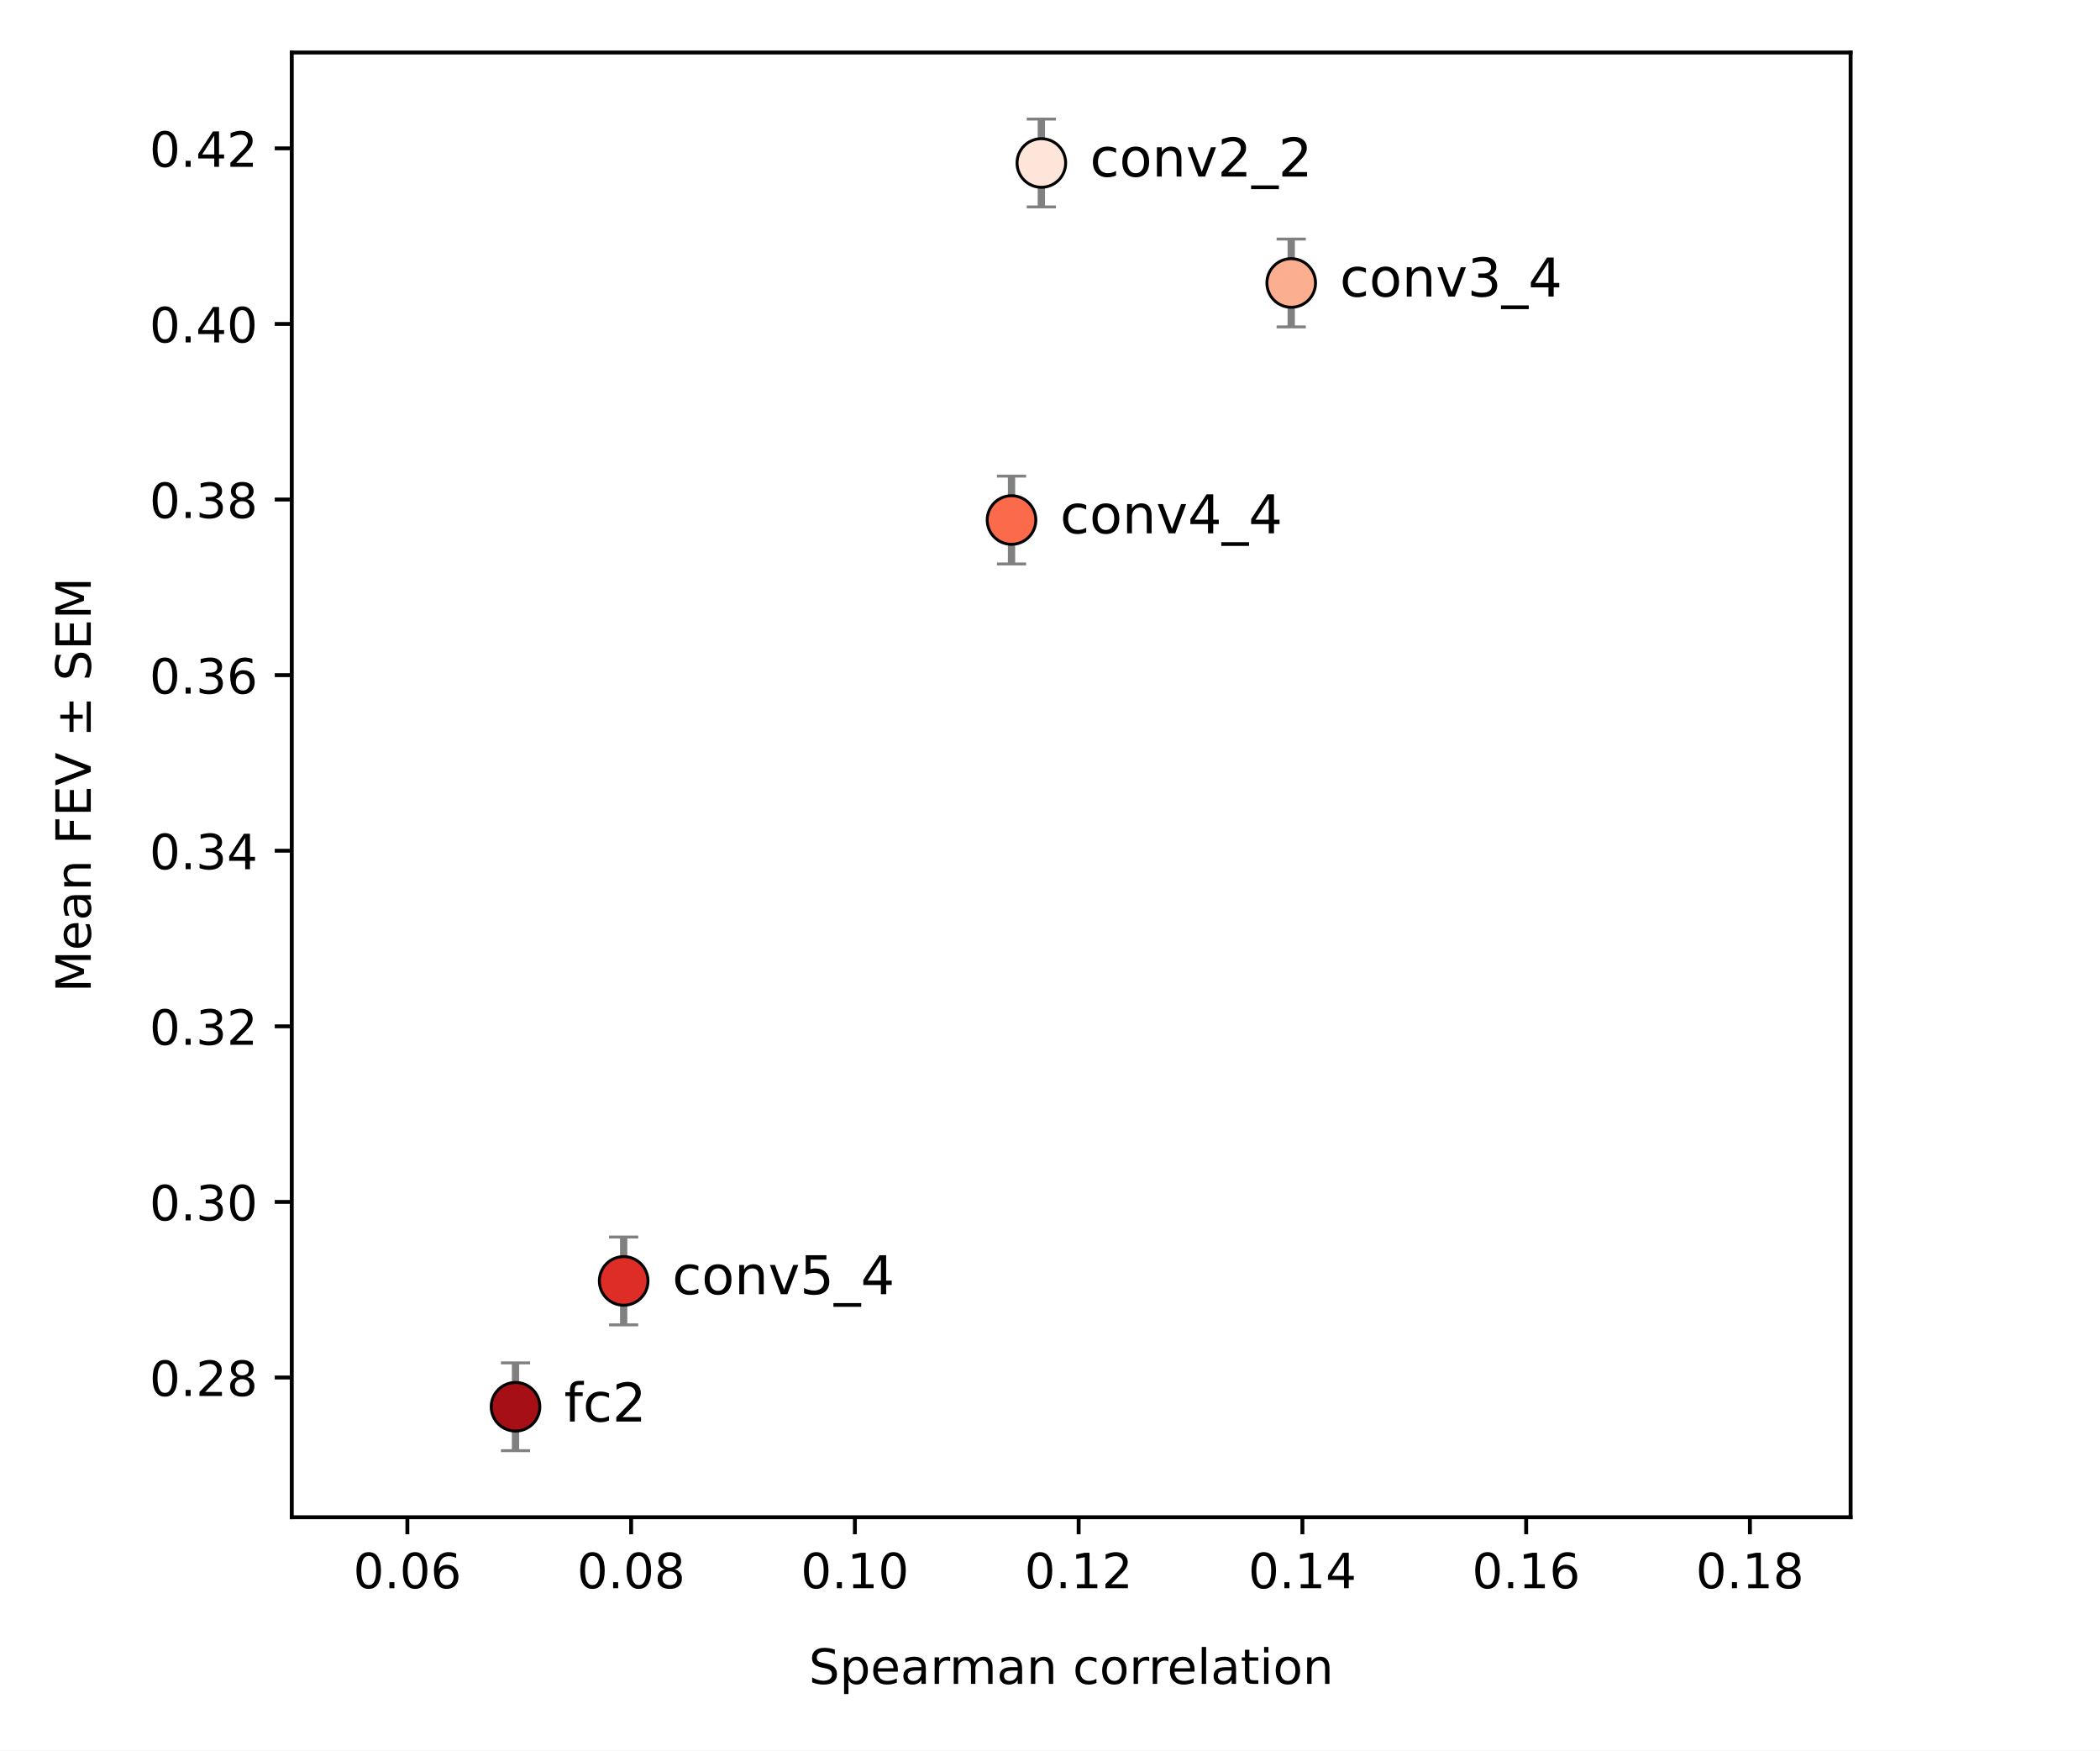
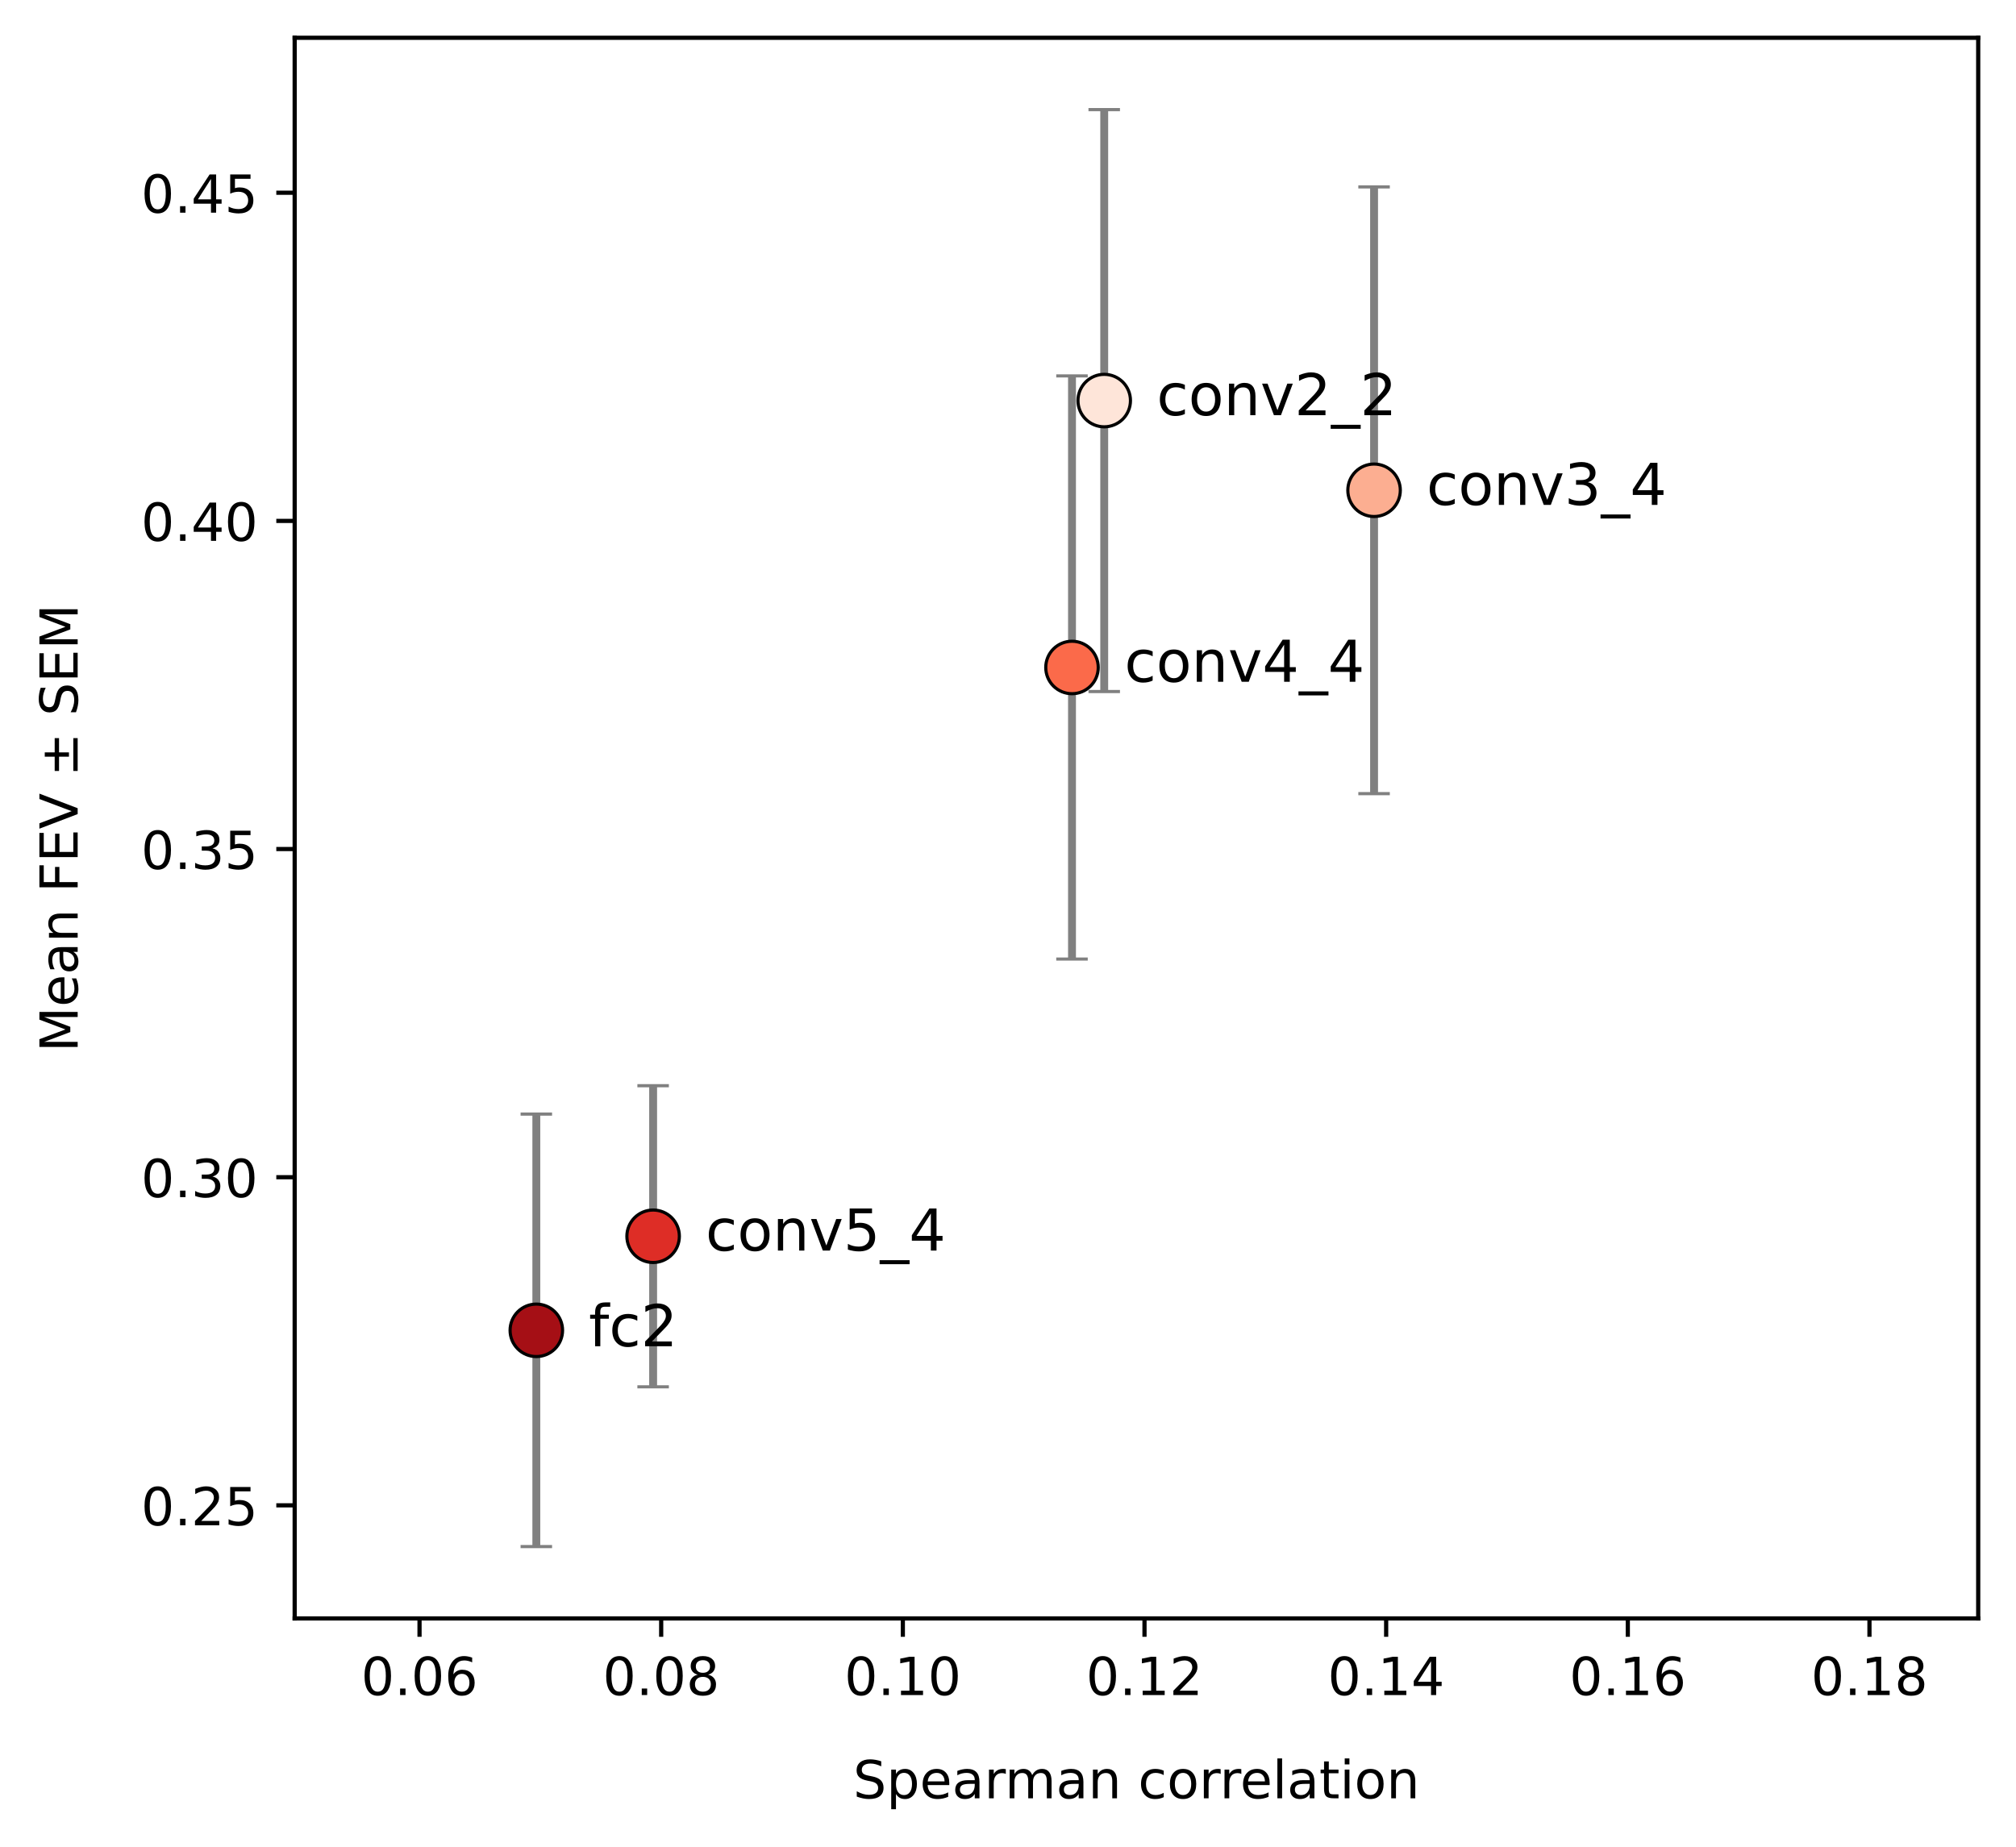
- <svg xmlns="http://www.w3.org/2000/svg" xmlns:xlink="http://www.w3.org/1999/xlink" width="432pt" height="360pt" viewBox="0 0 432 360" version="1.1">
+ <svg xmlns="http://www.w3.org/2000/svg" xmlns:xlink="http://www.w3.org/1999/xlink" width="384.112pt" height="351.996pt" viewBox="0 0 384.112 351.996" version="1.1">
  <defs>
    <style type="text/css">*{stroke-linejoin: round; stroke-linecap: butt}</style>
  </defs>
  <g id="figure_1">
    <g id="patch_1">
-       <path d="M 0 360  L 432 360  L 432 0  L 0 0  z " style="fill: #ffffff" />
+       <path d="M 0 351.996  L 384.112 351.996  L 384.112 0  L 0 0  z " style="fill: #ffffff" />
    </g>
    <g id="axes_1">
      <g id="patch_2">
-         <path d="M 60.02 312.04  L 380.698 312.04  L 380.698 10.8  L 60.02 10.8  z " style="fill: #ffffff" />
+         <path d="M 56.144 308.44  L 376.912 308.44  L 376.912 7.2  L 56.144 7.2  z " style="fill: #ffffff" />
      </g>
      <g id="matplotlib.axis_1">
        <g id="xtick_1">
          <g id="line2d_1">
            <defs>
-               <path id="ma562a781b1" d="M 0 0  L 0 3.5  " style="stroke: #000000; stroke-width: 0.8" />
+               <path id="m07a3a243c2" d="M 0 0  L 0 3.5  " style="stroke: #000000; stroke-width: 0.8" />
            </defs>
            <g>
-               <use xlink:href="#ma562a781b1" x="83.802" y="312.04" style="stroke: #000000; stroke-width: 0.8" />
+               <use xlink:href="#m07a3a243c2" x="79.933" y="308.44" style="stroke: #000000; stroke-width: 0.8" />
            </g>
          </g>
          <g id="text_1">
-             <g transform="translate(72.66954 326.6384) scale(0.1 -0.1)">
+             <g transform="translate(68.79997 323.0384) scale(0.1 -0.1)">
              <defs>
                <path id="DejaVuSans-30" d="M 2034 4250  Q 1547 4250 1301 3770  Q 1056 3291 1056 2328  Q 1056 1369 1301 889  Q 1547 409 2034 409  Q 2525 409 2770 889  Q 3016 1369 3016 2328  Q 3016 3291 2770 3770  Q 2525 4250 2034 4250  z M 2034 4750  Q 2819 4750 3233 4129  Q 3647 3509 3647 2328  Q 3647 1150 3233 529  Q 2819 -91 2034 -91  Q 1250 -91 836 529  Q 422 1150 422 2328  Q 422 3509 836 4129  Q 1250 4750 2034 4750  z " transform="scale(0.015625)" />
                <path id="DejaVuSans-2e" d="M 684 794  L 1344 794  L 1344 0  L 684 0  L 684 794  z " transform="scale(0.015625)" />
                <path id="DejaVuSans-36" d="M 2113 2584  Q 1688 2584 1439 2293  Q 1191 2003 1191 1497  Q 1191 994 1439 701  Q 1688 409 2113 409  Q 2538 409 2786 701  Q 3034 994 3034 1497  Q 3034 2003 2786 2293  Q 2538 2584 2113 2584  z M 3366 4563  L 3366 3988  Q 3128 4100 2886 4159  Q 2644 4219 2406 4219  Q 1781 4219 1451 3797  Q 1122 3375 1075 2522  Q 1259 2794 1537 2939  Q 1816 3084 2150 3084  Q 2853 3084 3261 2657  Q 3669 2231 3669 1497  Q 3669 778 3244 343  Q 2819 -91 2113 -91  Q 1303 -91 875 529  Q 447 1150 447 2328  Q 447 3434 972 4092  Q 1497 4750 2381 4750  Q 2619 4750 2861 4703  Q 3103 4656 3366 4563  z " transform="scale(0.015625)" />
              </defs>
              <use xlink:href="#DejaVuSans-30" />
              <use xlink:href="#DejaVuSans-2e" x="63.623" />
              <use xlink:href="#DejaVuSans-30" x="95.41" />
              <use xlink:href="#DejaVuSans-36" x="159.033" />
            </g>
          </g>
        </g>
        <g id="xtick_2">
          <g id="line2d_2">
            <g>
-               <use xlink:href="#ma562a781b1" x="129.833" y="312.04" style="stroke: #000000; stroke-width: 0.8" />
+               <use xlink:href="#m07a3a243c2" x="125.976" y="308.44" style="stroke: #000000; stroke-width: 0.8" />
            </g>
          </g>
          <g id="text_2">
-             <g transform="translate(118.6999 326.6384) scale(0.1 -0.1)">
+             <g transform="translate(114.8432 323.0384) scale(0.1 -0.1)">
              <defs>
                <path id="DejaVuSans-38" d="M 2034 2216  Q 1584 2216 1326 1975  Q 1069 1734 1069 1313  Q 1069 891 1326 650  Q 1584 409 2034 409  Q 2484 409 2743 651  Q 3003 894 3003 1313  Q 3003 1734 2745 1975  Q 2488 2216 2034 2216  z M 1403 2484  Q 997 2584 770 2862  Q 544 3141 544 3541  Q 544 4100 942 4425  Q 1341 4750 2034 4750  Q 2731 4750 3128 4425  Q 3525 4100 3525 3541  Q 3525 3141 3298 2862  Q 3072 2584 2669 2484  Q 3125 2378 3379 2068  Q 3634 1759 3634 1313  Q 3634 634 3220 271  Q 2806 -91 2034 -91  Q 1263 -91 848 271  Q 434 634 434 1313  Q 434 1759 690 2068  Q 947 2378 1403 2484  z M 1172 3481  Q 1172 3119 1398 2916  Q 1625 2713 2034 2713  Q 2441 2713 2670 2916  Q 2900 3119 2900 3481  Q 2900 3844 2670 4047  Q 2441 4250 2034 4250  Q 1625 4250 1398 4047  Q 1172 3844 1172 3481  z " transform="scale(0.015625)" />
              </defs>
              <use xlink:href="#DejaVuSans-30" />
              <use xlink:href="#DejaVuSans-2e" x="63.623" />
              <use xlink:href="#DejaVuSans-30" x="95.41" />
              <use xlink:href="#DejaVuSans-38" x="159.033" />
            </g>
          </g>
        </g>
        <g id="xtick_3">
          <g id="line2d_3">
            <g>
-               <use xlink:href="#ma562a781b1" x="175.863" y="312.04" style="stroke: #000000; stroke-width: 0.8" />
+               <use xlink:href="#m07a3a243c2" x="172.019" y="308.44" style="stroke: #000000; stroke-width: 0.8" />
            </g>
          </g>
          <g id="text_3">
-             <g transform="translate(164.7303 326.6384) scale(0.1 -0.1)">
+             <g transform="translate(160.8865 323.0384) scale(0.1 -0.1)">
              <defs>
                <path id="DejaVuSans-31" d="M 794 531  L 1825 531  L 1825 4091  L 703 3866  L 703 4441  L 1819 4666  L 2450 4666  L 2450 531  L 3481 531  L 3481 0  L 794 0  L 794 531  z " transform="scale(0.015625)" />
              </defs>
              <use xlink:href="#DejaVuSans-30" />
              <use xlink:href="#DejaVuSans-2e" x="63.623" />
              <use xlink:href="#DejaVuSans-31" x="95.41" />
              <use xlink:href="#DejaVuSans-30" x="159.033" />
            </g>
          </g>
        </g>
        <g id="xtick_4">
          <g id="line2d_4">
            <g>
-               <use xlink:href="#ma562a781b1" x="221.893" y="312.04" style="stroke: #000000; stroke-width: 0.8" />
+               <use xlink:href="#m07a3a243c2" x="218.063" y="308.44" style="stroke: #000000; stroke-width: 0.8" />
            </g>
          </g>
          <g id="text_4">
-             <g transform="translate(210.7606 326.6384) scale(0.1 -0.1)">
+             <g transform="translate(206.9298 323.0384) scale(0.1 -0.1)">
              <defs>
                <path id="DejaVuSans-32" d="M 1228 531  L 3431 531  L 3431 0  L 469 0  L 469 531  Q 828 903 1448 1529  Q 2069 2156 2228 2338  Q 2531 2678 2651 2914  Q 2772 3150 2772 3378  Q 2772 3750 2511 3984  Q 2250 4219 1831 4219  Q 1534 4219 1204 4116  Q 875 4013 500 3803  L 500 4441  Q 881 4594 1212 4672  Q 1544 4750 1819 4750  Q 2544 4750 2975 4387  Q 3406 4025 3406 3419  Q 3406 3131 3298 2873  Q 3191 2616 2906 2266  Q 2828 2175 2409 1742  Q 1991 1309 1228 531  z " transform="scale(0.015625)" />
              </defs>
              <use xlink:href="#DejaVuSans-30" />
              <use xlink:href="#DejaVuSans-2e" x="63.623" />
              <use xlink:href="#DejaVuSans-31" x="95.41" />
              <use xlink:href="#DejaVuSans-32" x="159.033" />
            </g>
          </g>
        </g>
        <g id="xtick_5">
          <g id="line2d_5">
            <g>
-               <use xlink:href="#ma562a781b1" x="267.924" y="312.04" style="stroke: #000000; stroke-width: 0.8" />
+               <use xlink:href="#m07a3a243c2" x="264.106" y="308.44" style="stroke: #000000; stroke-width: 0.8" />
            </g>
          </g>
          <g id="text_5">
-             <g transform="translate(256.791 326.6384) scale(0.1 -0.1)">
+             <g transform="translate(252.9731 323.0384) scale(0.1 -0.1)">
              <defs>
                <path id="DejaVuSans-34" d="M 2419 4116  L 825 1625  L 2419 1625  L 2419 4116  z M 2253 4666  L 3047 4666  L 3047 1625  L 3713 1625  L 3713 1100  L 3047 1100  L 3047 0  L 2419 0  L 2419 1100  L 313 1100  L 313 1709  L 2253 4666  z " transform="scale(0.015625)" />
              </defs>
              <use xlink:href="#DejaVuSans-30" />
              <use xlink:href="#DejaVuSans-2e" x="63.623" />
              <use xlink:href="#DejaVuSans-31" x="95.41" />
              <use xlink:href="#DejaVuSans-34" x="159.033" />
            </g>
          </g>
        </g>
        <g id="xtick_6">
          <g id="line2d_6">
            <g>
-               <use xlink:href="#ma562a781b1" x="313.954" y="312.04" style="stroke: #000000; stroke-width: 0.8" />
+               <use xlink:href="#m07a3a243c2" x="310.149" y="308.44" style="stroke: #000000; stroke-width: 0.8" />
            </g>
          </g>
          <g id="text_6">
-             <g transform="translate(302.8213 326.6384) scale(0.1 -0.1)">
+             <g transform="translate(299.0164 323.0384) scale(0.1 -0.1)">
              <use xlink:href="#DejaVuSans-30" />
              <use xlink:href="#DejaVuSans-2e" x="63.623" />
              <use xlink:href="#DejaVuSans-31" x="95.41" />
              <use xlink:href="#DejaVuSans-36" x="159.033" />
            </g>
          </g>
        </g>
        <g id="xtick_7">
          <g id="line2d_7">
            <g>
-               <use xlink:href="#ma562a781b1" x="359.985" y="312.04" style="stroke: #000000; stroke-width: 0.8" />
+               <use xlink:href="#m07a3a243c2" x="356.192" y="308.44" style="stroke: #000000; stroke-width: 0.8" />
            </g>
          </g>
          <g id="text_7">
-             <g transform="translate(348.8517 326.6384) scale(0.1 -0.1)">
+             <g transform="translate(345.0596 323.0384) scale(0.1 -0.1)">
              <use xlink:href="#DejaVuSans-30" />
              <use xlink:href="#DejaVuSans-2e" x="63.623" />
              <use xlink:href="#DejaVuSans-31" x="95.41" />
              <use xlink:href="#DejaVuSans-38" x="159.033" />
            </g>
          </g>
        </g>
        <g id="text_8">
-           <g transform="translate(166.3833 346.3166) scale(0.1 -0.1)">
+           <g transform="translate(162.5521 342.7166) scale(0.1 -0.1)">
            <defs>
              <path id="DejaVuSans-53" d="M 3425 4513  L 3425 3897  Q 3066 4069 2747 4153  Q 2428 4238 2131 4238  Q 1616 4238 1336 4038  Q 1056 3838 1056 3469  Q 1056 3159 1242 3001  Q 1428 2844 1947 2747  L 2328 2669  Q 3034 2534 3370 2195  Q 3706 1856 3706 1288  Q 3706 609 3251 259  Q 2797 -91 1919 -91  Q 1588 -91 1214 -16  Q 841 59 441 206  L 441 856  Q 825 641 1194 531  Q 1563 422 1919 422  Q 2459 422 2753 634  Q 3047 847 3047 1241  Q 3047 1584 2836 1778  Q 2625 1972 2144 2069  L 1759 2144  Q 1053 2284 737 2584  Q 422 2884 422 3419  Q 422 4038 858 4394  Q 1294 4750 2059 4750  Q 2388 4750 2728 4690  Q 3069 4631 3425 4513  z " transform="scale(0.015625)" />
              <path id="DejaVuSans-70" d="M 1159 525  L 1159 -1331  L 581 -1331  L 581 3500  L 1159 3500  L 1159 2969  Q 1341 3281 1617 3432  Q 1894 3584 2278 3584  Q 2916 3584 3314 3078  Q 3713 2572 3713 1747  Q 3713 922 3314 415  Q 2916 -91 2278 -91  Q 1894 -91 1617 61  Q 1341 213 1159 525  z M 3116 1747  Q 3116 2381 2855 2742  Q 2594 3103 2138 3103  Q 1681 3103 1420 2742  Q 1159 2381 1159 1747  Q 1159 1113 1420 752  Q 1681 391 2138 391  Q 2594 391 2855 752  Q 3116 1113 3116 1747  z " transform="scale(0.015625)" />
              <path id="DejaVuSans-65" d="M 3597 1894  L 3597 1613  L 953 1613  Q 991 1019 1311 708  Q 1631 397 2203 397  Q 2534 397 2845 478  Q 3156 559 3463 722  L 3463 178  Q 3153 47 2828 -22  Q 2503 -91 2169 -91  Q 1331 -91 842 396  Q 353 884 353 1716  Q 353 2575 817 3079  Q 1281 3584 2069 3584  Q 2775 3584 3186 3129  Q 3597 2675 3597 1894  z M 3022 2063  Q 3016 2534 2758 2815  Q 2500 3097 2075 3097  Q 1594 3097 1305 2825  Q 1016 2553 972 2059  L 3022 2063  z " transform="scale(0.015625)" />
              <path id="DejaVuSans-61" d="M 2194 1759  Q 1497 1759 1228 1600  Q 959 1441 959 1056  Q 959 750 1161 570  Q 1363 391 1709 391  Q 2188 391 2477 730  Q 2766 1069 2766 1631  L 2766 1759  L 2194 1759  z M 3341 1997  L 3341 0  L 2766 0  L 2766 531  Q 2569 213 2275 61  Q 1981 -91 1556 -91  Q 1019 -91 701 211  Q 384 513 384 1019  Q 384 1609 779 1909  Q 1175 2209 1959 2209  L 2766 2209  L 2766 2266  Q 2766 2663 2505 2880  Q 2244 3097 1772 3097  Q 1472 3097 1187 3025  Q 903 2953 641 2809  L 641 3341  Q 956 3463 1253 3523  Q 1550 3584 1831 3584  Q 2591 3584 2966 3190  Q 3341 2797 3341 1997  z " transform="scale(0.015625)" />
              <path id="DejaVuSans-72" d="M 2631 2963  Q 2534 3019 2420 3045  Q 2306 3072 2169 3072  Q 1681 3072 1420 2755  Q 1159 2438 1159 1844  L 1159 0  L 581 0  L 581 3500  L 1159 3500  L 1159 2956  Q 1341 3275 1631 3429  Q 1922 3584 2338 3584  Q 2397 3584 2469 3576  Q 2541 3569 2628 3553  L 2631 2963  z " transform="scale(0.015625)" />
              <path id="DejaVuSans-6d" d="M 3328 2828  Q 3544 3216 3844 3400  Q 4144 3584 4550 3584  Q 5097 3584 5394 3201  Q 5691 2819 5691 2113  L 5691 0  L 5113 0  L 5113 2094  Q 5113 2597 4934 2840  Q 4756 3084 4391 3084  Q 3944 3084 3684 2787  Q 3425 2491 3425 1978  L 3425 0  L 2847 0  L 2847 2094  Q 2847 2600 2669 2842  Q 2491 3084 2119 3084  Q 1678 3084 1418 2786  Q 1159 2488 1159 1978  L 1159 0  L 581 0  L 581 3500  L 1159 3500  L 1159 2956  Q 1356 3278 1631 3431  Q 1906 3584 2284 3584  Q 2666 3584 2933 3390  Q 3200 3197 3328 2828  z " transform="scale(0.015625)" />
              <path id="DejaVuSans-6e" d="M 3513 2113  L 3513 0  L 2938 0  L 2938 2094  Q 2938 2591 2744 2837  Q 2550 3084 2163 3084  Q 1697 3084 1428 2787  Q 1159 2491 1159 1978  L 1159 0  L 581 0  L 581 3500  L 1159 3500  L 1159 2956  Q 1366 3272 1645 3428  Q 1925 3584 2291 3584  Q 2894 3584 3203 3211  Q 3513 2838 3513 2113  z " transform="scale(0.015625)" />
              <path id="DejaVuSans-20" transform="scale(0.015625)" />
              <path id="DejaVuSans-63" d="M 3122 3366  L 3122 2828  Q 2878 2963 2633 3030  Q 2388 3097 2138 3097  Q 1578 3097 1268 2742  Q 959 2388 959 1747  Q 959 1106 1268 751  Q 1578 397 2138 397  Q 2388 397 2633 464  Q 2878 531 3122 666  L 3122 134  Q 2881 22 2623 -34  Q 2366 -91 2075 -91  Q 1284 -91 818 406  Q 353 903 353 1747  Q 353 2603 823 3093  Q 1294 3584 2113 3584  Q 2378 3584 2631 3529  Q 2884 3475 3122 3366  z " transform="scale(0.015625)" />
              <path id="DejaVuSans-6f" d="M 1959 3097  Q 1497 3097 1228 2736  Q 959 2375 959 1747  Q 959 1119 1226 758  Q 1494 397 1959 397  Q 2419 397 2687 759  Q 2956 1122 2956 1747  Q 2956 2369 2687 2733  Q 2419 3097 1959 3097  z M 1959 3584  Q 2709 3584 3137 3096  Q 3566 2609 3566 1747  Q 3566 888 3137 398  Q 2709 -91 1959 -91  Q 1206 -91 779 398  Q 353 888 353 1747  Q 353 2609 779 3096  Q 1206 3584 1959 3584  z " transform="scale(0.015625)" />
              <path id="DejaVuSans-6c" d="M 603 4863  L 1178 4863  L 1178 0  L 603 0  L 603 4863  z " transform="scale(0.015625)" />
              <path id="DejaVuSans-74" d="M 1172 4494  L 1172 3500  L 2356 3500  L 2356 3053  L 1172 3053  L 1172 1153  Q 1172 725 1289 603  Q 1406 481 1766 481  L 2356 481  L 2356 0  L 1766 0  Q 1100 0 847 248  Q 594 497 594 1153  L 594 3053  L 172 3053  L 172 3500  L 594 3500  L 594 4494  L 1172 4494  z " transform="scale(0.015625)" />
              <path id="DejaVuSans-69" d="M 603 3500  L 1178 3500  L 1178 0  L 603 0  L 603 3500  z M 603 4863  L 1178 4863  L 1178 4134  L 603 4134  L 603 4863  z " transform="scale(0.015625)" />
            </defs>
            <use xlink:href="#DejaVuSans-53" />
            <use xlink:href="#DejaVuSans-70" x="63.477" />
            <use xlink:href="#DejaVuSans-65" x="126.953" />
            <use xlink:href="#DejaVuSans-61" x="188.477" />
            <use xlink:href="#DejaVuSans-72" x="249.756" />
            <use xlink:href="#DejaVuSans-6d" x="289.119" />
            <use xlink:href="#DejaVuSans-61" x="386.531" />
            <use xlink:href="#DejaVuSans-6e" x="447.811" />
            <use xlink:href="#DejaVuSans-20" x="511.189" />
            <use xlink:href="#DejaVuSans-63" x="542.977" />
            <use xlink:href="#DejaVuSans-6f" x="597.957" />
            <use xlink:href="#DejaVuSans-72" x="659.139" />
            <use xlink:href="#DejaVuSans-72" x="698.502" />
            <use xlink:href="#DejaVuSans-65" x="737.365" />
            <use xlink:href="#DejaVuSans-6c" x="798.889" />
            <use xlink:href="#DejaVuSans-61" x="826.672" />
            <use xlink:href="#DejaVuSans-74" x="887.951" />
            <use xlink:href="#DejaVuSans-69" x="927.16" />
            <use xlink:href="#DejaVuSans-6f" x="954.943" />
            <use xlink:href="#DejaVuSans-6e" x="1016.125" />
          </g>
        </g>
      </g>
      <g id="matplotlib.axis_2">
        <g id="ytick_1">
          <g id="line2d_8">
            <defs>
-               <path id="mc8660de0e4" d="M 0 0  L -3.5 0  " style="stroke: #000000; stroke-width: 0.8" />
+               <path id="mc1ab963de8" d="M 0 0  L -3.5 0  " style="stroke: #000000; stroke-width: 0.8" />
            </defs>
            <g>
-               <use xlink:href="#mc8660de0e4" x="60.02" y="283.3" style="stroke: #000000; stroke-width: 0.8" />
+               <use xlink:href="#mc1ab963de8" x="56.144" y="286.887" style="stroke: #000000; stroke-width: 0.8" />
            </g>
          </g>
          <g id="text_9">
-             <g transform="translate(30.75437 287.0995) scale(0.1 -0.1)">
+             <g transform="translate(26.87813 290.6861) scale(0.1 -0.1)">
+               <defs>
+                 <path id="DejaVuSans-35" d="M 691 4666  L 3169 4666  L 3169 4134  L 1269 4134  L 1269 2991  Q 1406 3038 1543 3061  Q 1681 3084 1819 3084  Q 2600 3084 3056 2656  Q 3513 2228 3513 1497  Q 3513 744 3044 326  Q 2575 -91 1722 -91  Q 1428 -91 1123 -41  Q 819 9 494 109  L 494 744  Q 775 591 1075 516  Q 1375 441 1709 441  Q 2250 441 2565 725  Q 2881 1009 2881 1497  Q 2881 1984 2565 2268  Q 2250 2553 1709 2553  Q 1456 2553 1204 2497  Q 953 2441 691 2322  L 691 4666  z " transform="scale(0.015625)" />
+               </defs>
              <use xlink:href="#DejaVuSans-30" />
              <use xlink:href="#DejaVuSans-2e" x="63.623" />
              <use xlink:href="#DejaVuSans-32" x="95.41" />
-               <use xlink:href="#DejaVuSans-38" x="159.033" />
+               <use xlink:href="#DejaVuSans-35" x="159.033" />
            </g>
          </g>
        </g>
        <g id="ytick_2">
          <g id="line2d_9">
            <g>
-               <use xlink:href="#mc8660de0e4" x="60.02" y="247.188" style="stroke: #000000; stroke-width: 0.8" />
+               <use xlink:href="#mc1ab963de8" x="56.144" y="224.349" style="stroke: #000000; stroke-width: 0.8" />
            </g>
          </g>
          <g id="text_10">
-             <g transform="translate(30.75437 250.9869) scale(0.1 -0.1)">
+             <g transform="translate(26.87813 228.1483) scale(0.1 -0.1)">
              <defs>
                <path id="DejaVuSans-33" d="M 2597 2516  Q 3050 2419 3304 2112  Q 3559 1806 3559 1356  Q 3559 666 3084 287  Q 2609 -91 1734 -91  Q 1441 -91 1130 -33  Q 819 25 488 141  L 488 750  Q 750 597 1062 519  Q 1375 441 1716 441  Q 2309 441 2620 675  Q 2931 909 2931 1356  Q 2931 1769 2642 2001  Q 2353 2234 1838 2234  L 1294 2234  L 1294 2753  L 1863 2753  Q 2328 2753 2575 2939  Q 2822 3125 2822 3475  Q 2822 3834 2567 4026  Q 2313 4219 1838 4219  Q 1578 4219 1281 4162  Q 984 4106 628 3988  L 628 4550  Q 988 4650 1302 4700  Q 1616 4750 1894 4750  Q 2613 4750 3031 4423  Q 3450 4097 3450 3541  Q 3450 3153 3228 2886  Q 3006 2619 2597 2516  z " transform="scale(0.015625)" />
              </defs>
              <use xlink:href="#DejaVuSans-30" />
              <use xlink:href="#DejaVuSans-2e" x="63.623" />
              <use xlink:href="#DejaVuSans-33" x="95.41" />
              <use xlink:href="#DejaVuSans-30" x="159.033" />
            </g>
          </g>
        </g>
        <g id="ytick_3">
          <g id="line2d_10">
            <g>
-               <use xlink:href="#mc8660de0e4" x="60.02" y="211.075" style="stroke: #000000; stroke-width: 0.8" />
+               <use xlink:href="#mc1ab963de8" x="56.144" y="161.811" style="stroke: #000000; stroke-width: 0.8" />
            </g>
          </g>
          <g id="text_11">
-             <g transform="translate(30.75437 214.8742) scale(0.1 -0.1)">
+             <g transform="translate(26.87813 165.6105) scale(0.1 -0.1)">
              <use xlink:href="#DejaVuSans-30" />
              <use xlink:href="#DejaVuSans-2e" x="63.623" />
              <use xlink:href="#DejaVuSans-33" x="95.41" />
-               <use xlink:href="#DejaVuSans-32" x="159.033" />
+               <use xlink:href="#DejaVuSans-35" x="159.033" />
            </g>
          </g>
        </g>
        <g id="ytick_4">
          <g id="line2d_11">
            <g>
-               <use xlink:href="#mc8660de0e4" x="60.02" y="174.962" style="stroke: #000000; stroke-width: 0.8" />
+               <use xlink:href="#mc1ab963de8" x="56.144" y="99.273" style="stroke: #000000; stroke-width: 0.8" />
            </g>
          </g>
          <g id="text_12">
-             <g transform="translate(30.75437 178.7615) scale(0.1 -0.1)">
-               <use xlink:href="#DejaVuSans-30" />
-               <use xlink:href="#DejaVuSans-2e" x="63.623" />
-               <use xlink:href="#DejaVuSans-33" x="95.41" />
-               <use xlink:href="#DejaVuSans-34" x="159.033" />
+             <g transform="translate(26.87813 103.0727) scale(0.1 -0.1)">
+               <use xlink:href="#DejaVuSans-30" />
+               <use xlink:href="#DejaVuSans-2e" x="63.623" />
+               <use xlink:href="#DejaVuSans-34" x="95.41" />
+               <use xlink:href="#DejaVuSans-30" x="159.033" />
            </g>
          </g>
        </g>
        <g id="ytick_5">
          <g id="line2d_12">
            <g>
-               <use xlink:href="#mc8660de0e4" x="60.02" y="138.85" style="stroke: #000000; stroke-width: 0.8" />
+               <use xlink:href="#mc1ab963de8" x="56.144" y="36.736" style="stroke: #000000; stroke-width: 0.8" />
            </g>
          </g>
          <g id="text_13">
-             <g transform="translate(30.75437 142.6488) scale(0.1 -0.1)">
-               <use xlink:href="#DejaVuSans-30" />
-               <use xlink:href="#DejaVuSans-2e" x="63.623" />
-               <use xlink:href="#DejaVuSans-33" x="95.41" />
-               <use xlink:href="#DejaVuSans-36" x="159.033" />
-             </g>
-           </g>
-         </g>
-         <g id="ytick_6">
-           <g id="line2d_13">
-             <g>
-               <use xlink:href="#mc8660de0e4" x="60.02" y="102.737" style="stroke: #000000; stroke-width: 0.8" />
-             </g>
-           </g>
-           <g id="text_14">
-             <g transform="translate(30.75437 106.5361) scale(0.1 -0.1)">
-               <use xlink:href="#DejaVuSans-30" />
-               <use xlink:href="#DejaVuSans-2e" x="63.623" />
-               <use xlink:href="#DejaVuSans-33" x="95.41" />
-               <use xlink:href="#DejaVuSans-38" x="159.033" />
-             </g>
-           </g>
-         </g>
-         <g id="ytick_7">
-           <g id="line2d_14">
-             <g>
-               <use xlink:href="#mc8660de0e4" x="60.02" y="66.624" style="stroke: #000000; stroke-width: 0.8" />
-             </g>
-           </g>
-           <g id="text_15">
-             <g transform="translate(30.75437 70.42342) scale(0.1 -0.1)">
+             <g transform="translate(26.87813 40.53486) scale(0.1 -0.1)">
              <use xlink:href="#DejaVuSans-30" />
              <use xlink:href="#DejaVuSans-2e" x="63.623" />
              <use xlink:href="#DejaVuSans-34" x="95.41" />
-               <use xlink:href="#DejaVuSans-30" x="159.033" />
-             </g>
-           </g>
-         </g>
-         <g id="ytick_8">
-           <g id="line2d_15">
-             <g>
-               <use xlink:href="#mc8660de0e4" x="60.02" y="30.512" style="stroke: #000000; stroke-width: 0.8" />
-             </g>
-           </g>
-           <g id="text_16">
-             <g transform="translate(30.75437 34.31073) scale(0.1 -0.1)">
-               <use xlink:href="#DejaVuSans-30" />
-               <use xlink:href="#DejaVuSans-2e" x="63.623" />
-               <use xlink:href="#DejaVuSans-34" x="95.41" />
-               <use xlink:href="#DejaVuSans-32" x="159.033" />
-             </g>
-           </g>
-         </g>
-         <g id="text_17">
-           <g transform="translate(18.67469 204.1036) rotate(-90) scale(0.1 -0.1)">
+               <use xlink:href="#DejaVuSans-35" x="159.033" />
+             </g>
+           </g>
+         </g>
+         <g id="text_14">
+           <g transform="translate(14.79844 200.5036) rotate(-90) scale(0.1 -0.1)">
            <defs>
              <path id="DejaVuSans-4d" d="M 628 4666  L 1569 4666  L 2759 1491  L 3956 4666  L 4897 4666  L 4897 0  L 4281 0  L 4281 4097  L 3078 897  L 2444 897  L 1241 4097  L 1241 0  L 628 0  L 628 4666  z " transform="scale(0.015625)" />
              <path id="DejaVuSans-46" d="M 628 4666  L 3309 4666  L 3309 4134  L 1259 4134  L 1259 2759  L 3109 2759  L 3109 2228  L 1259 2228  L 1259 0  L 628 0  L 628 4666  z " transform="scale(0.015625)" />
              <path id="DejaVuSans-45" d="M 628 4666  L 3578 4666  L 3578 4134  L 1259 4134  L 1259 2753  L 3481 2753  L 3481 2222  L 1259 2222  L 1259 531  L 3634 531  L 3634 0  L 628 0  L 628 4666  z " transform="scale(0.015625)" />
              <path id="DejaVuSans-56" d="M 1831 0  L 50 4666  L 709 4666  L 2188 738  L 3669 4666  L 4325 4666  L 2547 0  L 1831 0  z " transform="scale(0.015625)" />
              <path id="DejaVuSans-b1" d="M 2944 4013  L 2944 2803  L 4684 2803  L 4684 2272  L 2944 2272  L 2944 1063  L 2419 1063  L 2419 2272  L 678 2272  L 678 2803  L 2419 2803  L 2419 4013  L 2944 4013  z M 678 531  L 4684 531  L 4684 0  L 678 0  L 678 531  z " transform="scale(0.015625)" />
            </defs>
            <use xlink:href="#DejaVuSans-4d" />
            <use xlink:href="#DejaVuSans-65" x="86.279" />
            <use xlink:href="#DejaVuSans-61" x="147.803" />
            <use xlink:href="#DejaVuSans-6e" x="209.082" />
            <use xlink:href="#DejaVuSans-20" x="272.461" />
            <use xlink:href="#DejaVuSans-46" x="304.248" />
            <use xlink:href="#DejaVuSans-45" x="361.768" />
            <use xlink:href="#DejaVuSans-56" x="424.951" />
            <use xlink:href="#DejaVuSans-20" x="493.359" />
            <use xlink:href="#DejaVuSans-b1" x="525.146" />
            <use xlink:href="#DejaVuSans-20" x="608.936" />
            <use xlink:href="#DejaVuSans-53" x="640.723" />
            <use xlink:href="#DejaVuSans-45" x="704.199" />
            <use xlink:href="#DejaVuSans-4d" x="767.383" />
          </g>
        </g>
      </g>
      <g id="LineCollection_1">
-         <path d="M 214.222 42.549  L 214.222 24.493  " clip-path="url(#p0d8775894f)" style="fill: none; stroke: #808080; stroke-width: 1.5" />
+         <path d="M 210.389 131.793  L 210.389 20.893  " clip-path="url(#pff92b624de)" style="fill: none; stroke: #808080; stroke-width: 1.5" />
+       </g>
+       <g id="line2d_13">
+         <defs>
+           <path id="m914663130e" d="M 3 0  L -3 -0  " style="stroke: #808080; stroke-width: 0.6" />
+         </defs>
+         <g clip-path="url(#pff92b624de)">
+           <use xlink:href="#m914663130e" x="210.389" y="131.793" style="fill: #808080; stroke: #808080; stroke-width: 0.6" />
+         </g>
+       </g>
+       <g id="line2d_14">
+         <g clip-path="url(#pff92b624de)">
+           <use xlink:href="#m914663130e" x="210.389" y="20.893" style="fill: #808080; stroke: #808080; stroke-width: 0.6" />
+         </g>
+       </g>
+       <g id="LineCollection_2">
+         <path d="M 261.804 151.253  L 261.804 35.62  " clip-path="url(#pff92b624de)" style="fill: none; stroke: #808080; stroke-width: 1.5" />
+       </g>
+       <g id="line2d_15">
+         <g clip-path="url(#pff92b624de)">
+           <use xlink:href="#m914663130e" x="261.804" y="151.253" style="fill: #808080; stroke: #808080; stroke-width: 0.6" />
+         </g>
      </g>
      <g id="line2d_16">
-         <defs>
-           <path id="mb6aca606dc" d="M 3 0  L -3 -0  " style="stroke: #808080; stroke-width: 0.6" />
-         </defs>
-         <g clip-path="url(#p0d8775894f)">
-           <use xlink:href="#mb6aca606dc" x="214.222" y="42.549" style="fill: #808080; stroke: #808080; stroke-width: 0.6" />
-         </g>
+         <g clip-path="url(#pff92b624de)">
+           <use xlink:href="#m914663130e" x="261.804" y="35.62" style="fill: #808080; stroke: #808080; stroke-width: 0.6" />
+         </g>
+       </g>
+       <g id="LineCollection_3">
+         <path d="M 204.25 182.775  L 204.25 71.639  " clip-path="url(#pff92b624de)" style="fill: none; stroke: #808080; stroke-width: 1.5" />
      </g>
      <g id="line2d_17">
-         <g clip-path="url(#p0d8775894f)">
-           <use xlink:href="#mb6aca606dc" x="214.222" y="24.493" style="fill: #808080; stroke: #808080; stroke-width: 0.6" />
-         </g>
-       </g>
-       <g id="LineCollection_2">
-         <path d="M 265.622 67.226  L 265.622 49.17  " clip-path="url(#p0d8775894f)" style="fill: none; stroke: #808080; stroke-width: 1.5" />
+         <g clip-path="url(#pff92b624de)">
+           <use xlink:href="#m914663130e" x="204.25" y="182.775" style="fill: #808080; stroke: #808080; stroke-width: 0.6" />
+         </g>
      </g>
      <g id="line2d_18">
-         <g clip-path="url(#p0d8775894f)">
-           <use xlink:href="#mb6aca606dc" x="265.622" y="67.226" style="fill: #808080; stroke: #808080; stroke-width: 0.6" />
-         </g>
+         <g clip-path="url(#pff92b624de)">
+           <use xlink:href="#m914663130e" x="204.25" y="71.639" style="fill: #808080; stroke: #808080; stroke-width: 0.6" />
+         </g>
+       </g>
+       <g id="LineCollection_4">
+         <path d="M 124.441 264.301  L 124.441 206.911  " clip-path="url(#pff92b624de)" style="fill: none; stroke: #808080; stroke-width: 1.5" />
      </g>
      <g id="line2d_19">
-         <g clip-path="url(#p0d8775894f)">
-           <use xlink:href="#mb6aca606dc" x="265.622" y="49.17" style="fill: #808080; stroke: #808080; stroke-width: 0.6" />
-         </g>
-       </g>
-       <g id="LineCollection_3">
-         <path d="M 208.084 115.978  L 208.084 97.922  " clip-path="url(#p0d8775894f)" style="fill: none; stroke: #808080; stroke-width: 1.5" />
+         <g clip-path="url(#pff92b624de)">
+           <use xlink:href="#m914663130e" x="124.441" y="264.301" style="fill: #808080; stroke: #808080; stroke-width: 0.6" />
+         </g>
      </g>
      <g id="line2d_20">
-         <g clip-path="url(#p0d8775894f)">
-           <use xlink:href="#mb6aca606dc" x="208.084" y="115.978" style="fill: #808080; stroke: #808080; stroke-width: 0.6" />
-         </g>
+         <g clip-path="url(#pff92b624de)">
+           <use xlink:href="#m914663130e" x="124.441" y="206.911" style="fill: #808080; stroke: #808080; stroke-width: 0.6" />
+         </g>
+       </g>
+       <g id="LineCollection_5">
+         <path d="M 102.187 294.747  L 102.187 212.32  " clip-path="url(#pff92b624de)" style="fill: none; stroke: #808080; stroke-width: 1.5" />
      </g>
      <g id="line2d_21">
-         <g clip-path="url(#p0d8775894f)">
-           <use xlink:href="#mb6aca606dc" x="208.084" y="97.922" style="fill: #808080; stroke: #808080; stroke-width: 0.6" />
-         </g>
-       </g>
-       <g id="LineCollection_4">
-         <path d="M 128.298 272.467  L 128.298 254.41  " clip-path="url(#p0d8775894f)" style="fill: none; stroke: #808080; stroke-width: 1.5" />
+         <g clip-path="url(#pff92b624de)">
+           <use xlink:href="#m914663130e" x="102.187" y="294.747" style="fill: #808080; stroke: #808080; stroke-width: 0.6" />
+         </g>
      </g>
      <g id="line2d_22">
-         <g clip-path="url(#p0d8775894f)">
-           <use xlink:href="#mb6aca606dc" x="128.298" y="272.467" style="fill: #808080; stroke: #808080; stroke-width: 0.6" />
+         <g clip-path="url(#pff92b624de)">
+           <use xlink:href="#m914663130e" x="102.187" y="212.32" style="fill: #808080; stroke: #808080; stroke-width: 0.6" />
        </g>
      </g>
      <g id="line2d_23">
-         <g clip-path="url(#p0d8775894f)">
-           <use xlink:href="#mb6aca606dc" x="128.298" y="254.41" style="fill: #808080; stroke: #808080; stroke-width: 0.6" />
-         </g>
-       </g>
-       <g id="LineCollection_5">
-         <path d="M 106.05 298.347  L 106.05 280.291  " clip-path="url(#p0d8775894f)" style="fill: none; stroke: #808080; stroke-width: 1.5" />
+         <defs>
+           <path id="m706e617885" d="M 0 5  C 1.326 5 2.598 4.473 3.536 3.536  C 4.473 2.598 5 1.326 5 0  C 5 -1.326 4.473 -2.598 3.536 -3.536  C 2.598 -4.473 1.326 -5 0 -5  C -1.326 -5 -2.598 -4.473 -3.536 -3.536  C -4.473 -2.598 -5 -1.326 -5 0  C -5 1.326 -4.473 2.598 -3.536 3.536  C -2.598 4.473 -1.326 5 0 5  z " style="stroke: #000000; stroke-width: 0.6" />
+         </defs>
+         <g clip-path="url(#pff92b624de)">
+           <use xlink:href="#m706e617885" x="210.389" y="76.343" style="fill: #fee5d9; stroke: #000000; stroke-width: 0.6" />
+         </g>
      </g>
      <g id="line2d_24">
-         <g clip-path="url(#p0d8775894f)">
-           <use xlink:href="#mb6aca606dc" x="106.05" y="298.347" style="fill: #808080; stroke: #808080; stroke-width: 0.6" />
+         <defs>
+           <path id="m8ed6941fc3" d="M 0 5  C 1.326 5 2.598 4.473 3.536 3.536  C 4.473 2.598 5 1.326 5 0  C 5 -1.326 4.473 -2.598 3.536 -3.536  C 2.598 -4.473 1.326 -5 0 -5  C -1.326 -5 -2.598 -4.473 -3.536 -3.536  C -4.473 -2.598 -5 -1.326 -5 0  C -5 1.326 -4.473 2.598 -3.536 3.536  C -2.598 4.473 -1.326 5 0 5  z " style="stroke: #000000; stroke-width: 0.6" />
+         </defs>
+         <g clip-path="url(#pff92b624de)">
+           <use xlink:href="#m8ed6941fc3" x="261.804" y="93.437" style="fill: #fcae91; stroke: #000000; stroke-width: 0.6" />
        </g>
      </g>
      <g id="line2d_25">
-         <g clip-path="url(#p0d8775894f)">
-           <use xlink:href="#mb6aca606dc" x="106.05" y="280.291" style="fill: #808080; stroke: #808080; stroke-width: 0.6" />
+         <defs>
+           <path id="ma82cf7b36c" d="M 0 5  C 1.326 5 2.598 4.473 3.536 3.536  C 4.473 2.598 5 1.326 5 0  C 5 -1.326 4.473 -2.598 3.536 -3.536  C 2.598 -4.473 1.326 -5 0 -5  C -1.326 -5 -2.598 -4.473 -3.536 -3.536  C -4.473 -2.598 -5 -1.326 -5 0  C -5 1.326 -4.473 2.598 -3.536 3.536  C -2.598 4.473 -1.326 5 0 5  z " style="stroke: #000000; stroke-width: 0.6" />
+         </defs>
+         <g clip-path="url(#pff92b624de)">
+           <use xlink:href="#ma82cf7b36c" x="204.25" y="127.207" style="fill: #fb6a4a; stroke: #000000; stroke-width: 0.6" />
        </g>
      </g>
      <g id="line2d_26">
        <defs>
-           <path id="m372abf8ec9" d="M 0 5  C 1.326 5 2.598 4.473 3.536 3.536  C 4.473 2.598 5 1.326 5 0  C 5 -1.326 4.473 -2.598 3.536 -3.536  C 2.598 -4.473 1.326 -5 0 -5  C -1.326 -5 -2.598 -4.473 -3.536 -3.536  C -4.473 -2.598 -5 -1.326 -5 0  C -5 1.326 -4.473 2.598 -3.536 3.536  C -2.598 4.473 -1.326 5 0 5  z " style="stroke: #000000; stroke-width: 0.6" />
-         </defs>
-         <g clip-path="url(#p0d8775894f)">
-           <use xlink:href="#m372abf8ec9" x="214.222" y="33.521" style="fill: #fee5d9; stroke: #000000; stroke-width: 0.6" />
+           <path id="m3cf05ca769" d="M 0 5  C 1.326 5 2.598 4.473 3.536 3.536  C 4.473 2.598 5 1.326 5 0  C 5 -1.326 4.473 -2.598 3.536 -3.536  C 2.598 -4.473 1.326 -5 0 -5  C -1.326 -5 -2.598 -4.473 -3.536 -3.536  C -4.473 -2.598 -5 -1.326 -5 0  C -5 1.326 -4.473 2.598 -3.536 3.536  C -2.598 4.473 -1.326 5 0 5  z " style="stroke: #000000; stroke-width: 0.6" />
+         </defs>
+         <g clip-path="url(#pff92b624de)">
+           <use xlink:href="#m3cf05ca769" x="124.441" y="235.606" style="fill: #de2d26; stroke: #000000; stroke-width: 0.6" />
        </g>
      </g>
      <g id="line2d_27">
        <defs>
-           <path id="mc9cb52ec4d" d="M 0 5  C 1.326 5 2.598 4.473 3.536 3.536  C 4.473 2.598 5 1.326 5 0  C 5 -1.326 4.473 -2.598 3.536 -3.536  C 2.598 -4.473 1.326 -5 0 -5  C -1.326 -5 -2.598 -4.473 -3.536 -3.536  C -4.473 -2.598 -5 -1.326 -5 0  C -5 1.326 -4.473 2.598 -3.536 3.536  C -2.598 4.473 -1.326 5 0 5  z " style="stroke: #000000; stroke-width: 0.6" />
-         </defs>
-         <g clip-path="url(#p0d8775894f)">
-           <use xlink:href="#mc9cb52ec4d" x="265.622" y="58.198" style="fill: #fcae91; stroke: #000000; stroke-width: 0.6" />
-         </g>
-       </g>
-       <g id="line2d_28">
-         <defs>
-           <path id="m9b5a42ef79" d="M 0 5  C 1.326 5 2.598 4.473 3.536 3.536  C 4.473 2.598 5 1.326 5 0  C 5 -1.326 4.473 -2.598 3.536 -3.536  C 2.598 -4.473 1.326 -5 0 -5  C -1.326 -5 -2.598 -4.473 -3.536 -3.536  C -4.473 -2.598 -5 -1.326 -5 0  C -5 1.326 -4.473 2.598 -3.536 3.536  C -2.598 4.473 -1.326 5 0 5  z " style="stroke: #000000; stroke-width: 0.6" />
-         </defs>
-         <g clip-path="url(#p0d8775894f)">
-           <use xlink:href="#m9b5a42ef79" x="208.084" y="106.95" style="fill: #fb6a4a; stroke: #000000; stroke-width: 0.6" />
-         </g>
-       </g>
-       <g id="line2d_29">
-         <defs>
-           <path id="mcaf344d7a5" d="M 0 5  C 1.326 5 2.598 4.473 3.536 3.536  C 4.473 2.598 5 1.326 5 0  C 5 -1.326 4.473 -2.598 3.536 -3.536  C 2.598 -4.473 1.326 -5 0 -5  C -1.326 -5 -2.598 -4.473 -3.536 -3.536  C -4.473 -2.598 -5 -1.326 -5 0  C -5 1.326 -4.473 2.598 -3.536 3.536  C -2.598 4.473 -1.326 5 0 5  z " style="stroke: #000000; stroke-width: 0.6" />
-         </defs>
-         <g clip-path="url(#p0d8775894f)">
-           <use xlink:href="#mcaf344d7a5" x="128.298" y="263.438" style="fill: #de2d26; stroke: #000000; stroke-width: 0.6" />
-         </g>
-       </g>
-       <g id="line2d_30">
-         <defs>
-           <path id="m982fbdab54" d="M 0 5  C 1.326 5 2.598 4.473 3.536 3.536  C 4.473 2.598 5 1.326 5 0  C 5 -1.326 4.473 -2.598 3.536 -3.536  C 2.598 -4.473 1.326 -5 0 -5  C -1.326 -5 -2.598 -4.473 -3.536 -3.536  C -4.473 -2.598 -5 -1.326 -5 0  C -5 1.326 -4.473 2.598 -3.536 3.536  C -2.598 4.473 -1.326 5 0 5  z " style="stroke: #000000; stroke-width: 0.6" />
-         </defs>
-         <g clip-path="url(#p0d8775894f)">
-           <use xlink:href="#m982fbdab54" x="106.05" y="289.319" style="fill: #a50f15; stroke: #000000; stroke-width: 0.6" />
+           <path id="md610ec23b7" d="M 0 5  C 1.326 5 2.598 4.473 3.536 3.536  C 4.473 2.598 5 1.326 5 0  C 5 -1.326 4.473 -2.598 3.536 -3.536  C 2.598 -4.473 1.326 -5 0 -5  C -1.326 -5 -2.598 -4.473 -3.536 -3.536  C -4.473 -2.598 -5 -1.326 -5 0  C -5 1.326 -4.473 2.598 -3.536 3.536  C -2.598 4.473 -1.326 5 0 5  z " style="stroke: #000000; stroke-width: 0.6" />
+         </defs>
+         <g clip-path="url(#pff92b624de)">
+           <use xlink:href="#md610ec23b7" x="102.187" y="253.533" style="fill: #a50f15; stroke: #000000; stroke-width: 0.6" />
        </g>
      </g>
      <g id="patch_3">
-         <path d="M 60.02 312.04  L 60.02 10.8  " style="fill: none; stroke: #000000; stroke-width: 0.8; stroke-linejoin: miter; stroke-linecap: square" />
+         <path d="M 56.144 308.44  L 56.144 7.2  " style="fill: none; stroke: #000000; stroke-width: 0.8; stroke-linejoin: miter; stroke-linecap: square" />
      </g>
      <g id="patch_4">
-         <path d="M 380.698 312.04  L 380.698 10.8  " style="fill: none; stroke: #000000; stroke-width: 0.8; stroke-linejoin: miter; stroke-linecap: square" />
+         <path d="M 376.912 308.44  L 376.912 7.2  " style="fill: none; stroke: #000000; stroke-width: 0.8; stroke-linejoin: miter; stroke-linecap: square" />
      </g>
      <g id="patch_5">
-         <path d="M 60.02 312.04  L 380.698 312.04  " style="fill: none; stroke: #000000; stroke-width: 0.8; stroke-linejoin: miter; stroke-linecap: square" />
+         <path d="M 56.144 308.44  L 376.912 308.44  " style="fill: none; stroke: #000000; stroke-width: 0.8; stroke-linejoin: miter; stroke-linecap: square" />
      </g>
      <g id="patch_6">
-         <path d="M 60.02 10.8  L 380.698 10.8  " style="fill: none; stroke: #000000; stroke-width: 0.8; stroke-linejoin: miter; stroke-linecap: square" />
-       </g>
-       <g id="text_18">
-         <g transform="translate(224.2217 36.30613) scale(0.11 -0.11)">
+         <path d="M 56.144 7.2  L 376.912 7.2  " style="fill: none; stroke: #000000; stroke-width: 0.8; stroke-linejoin: miter; stroke-linecap: square" />
+       </g>
+       <g id="text_15">
+         <g transform="translate(220.3887 79.12816) scale(0.11 -0.11)">
          <defs>
            <path id="DejaVuSans-76" d="M 191 3500  L 800 3500  L 1894 563  L 2988 3500  L 3597 3500  L 2284 0  L 1503 0  L 191 3500  z " transform="scale(0.015625)" />
            <path id="DejaVuSans-5f" d="M 3263 -1063  L 3263 -1509  L -63 -1509  L -63 -1063  L 3263 -1063  z " transform="scale(0.015625)" />
          </defs>
          <use xlink:href="#DejaVuSans-63" />
          <use xlink:href="#DejaVuSans-6f" x="54.98" />
          <use xlink:href="#DejaVuSans-6e" x="116.162" />
          <use xlink:href="#DejaVuSans-76" x="179.541" />
          <use xlink:href="#DejaVuSans-32" x="238.721" />
          <use xlink:href="#DejaVuSans-5f" x="302.344" />
          <use xlink:href="#DejaVuSans-32" x="352.344" />
        </g>
      </g>
-       <g id="text_19">
-         <g transform="translate(275.6223 60.98314) scale(0.11 -0.11)">
+       <g id="text_16">
+         <g transform="translate(271.8037 96.22183) scale(0.11 -0.11)">
          <use xlink:href="#DejaVuSans-63" />
          <use xlink:href="#DejaVuSans-6f" x="54.98" />
          <use xlink:href="#DejaVuSans-6e" x="116.162" />
          <use xlink:href="#DejaVuSans-76" x="179.541" />
          <use xlink:href="#DejaVuSans-33" x="238.721" />
          <use xlink:href="#DejaVuSans-5f" x="302.344" />
          <use xlink:href="#DejaVuSans-34" x="352.344" />
        </g>
      </g>
-       <g id="text_20">
-         <g transform="translate(218.0843 109.6794) scale(0.11 -0.11)">
+       <g id="text_17">
+         <g transform="translate(214.2496 129.9364) scale(0.11 -0.11)">
          <use xlink:href="#DejaVuSans-63" />
          <use xlink:href="#DejaVuSans-6f" x="54.98" />
          <use xlink:href="#DejaVuSans-6e" x="116.162" />
          <use xlink:href="#DejaVuSans-76" x="179.541" />
          <use xlink:href="#DejaVuSans-34" x="238.721" />
          <use xlink:href="#DejaVuSans-5f" x="302.344" />
          <use xlink:href="#DejaVuSans-34" x="352.344" />
        </g>
      </g>
-       <g id="text_21">
-         <g transform="translate(138.2984 266.1677) scale(0.11 -0.11)">
-           <defs>
-             <path id="DejaVuSans-35" d="M 691 4666  L 3169 4666  L 3169 4134  L 1269 4134  L 1269 2991  Q 1406 3038 1543 3061  Q 1681 3084 1819 3084  Q 2600 3084 3056 2656  Q 3513 2228 3513 1497  Q 3513 744 3044 326  Q 2575 -91 1722 -91  Q 1428 -91 1123 -41  Q 819 9 494 109  L 494 744  Q 775 591 1075 516  Q 1375 441 1709 441  Q 2250 441 2565 725  Q 2881 1009 2881 1497  Q 2881 1984 2565 2268  Q 2250 2553 1709 2553  Q 1456 2553 1204 2497  Q 953 2441 691 2322  L 691 4666  z " transform="scale(0.015625)" />
-           </defs>
+       <g id="text_18">
+         <g transform="translate(134.4413 238.3353) scale(0.11 -0.11)">
          <use xlink:href="#DejaVuSans-63" />
          <use xlink:href="#DejaVuSans-6f" x="54.98" />
          <use xlink:href="#DejaVuSans-6e" x="116.162" />
          <use xlink:href="#DejaVuSans-76" x="179.541" />
          <use xlink:href="#DejaVuSans-35" x="238.721" />
          <use xlink:href="#DejaVuSans-5f" x="302.344" />
          <use xlink:href="#DejaVuSans-34" x="352.344" />
        </g>
      </g>
-       <g id="text_22">
-         <g transform="translate(116.0504 292.3544) scale(0.11 -0.11)">
+       <g id="text_19">
+         <g transform="translate(112.187 256.5687) scale(0.11 -0.11)">
          <defs>
            <path id="DejaVuSans-66" d="M 2375 4863  L 2375 4384  L 1825 4384  Q 1516 4384 1395 4259  Q 1275 4134 1275 3809  L 1275 3500  L 2222 3500  L 2222 3053  L 1275 3053  L 1275 0  L 697 0  L 697 3053  L 147 3053  L 147 3500  L 697 3500  L 697 3744  Q 697 4328 969 4595  Q 1241 4863 1831 4863  L 2375 4863  z " transform="scale(0.015625)" />
          </defs>
          <use xlink:href="#DejaVuSans-66" />
          <use xlink:href="#DejaVuSans-63" x="35.205" />
          <use xlink:href="#DejaVuSans-32" x="90.186" />
        </g>
      </g>
    </g>
  </g>
  <defs>
-     <clipPath id="p0d8775894f">
-       <rect x="60.02" y="10.8" width="320.678" height="301.24" />
+     <clipPath id="pff92b624de">
+       <rect x="56.144" y="7.2" width="320.768" height="301.24" />
    </clipPath>
  </defs>
</svg>
